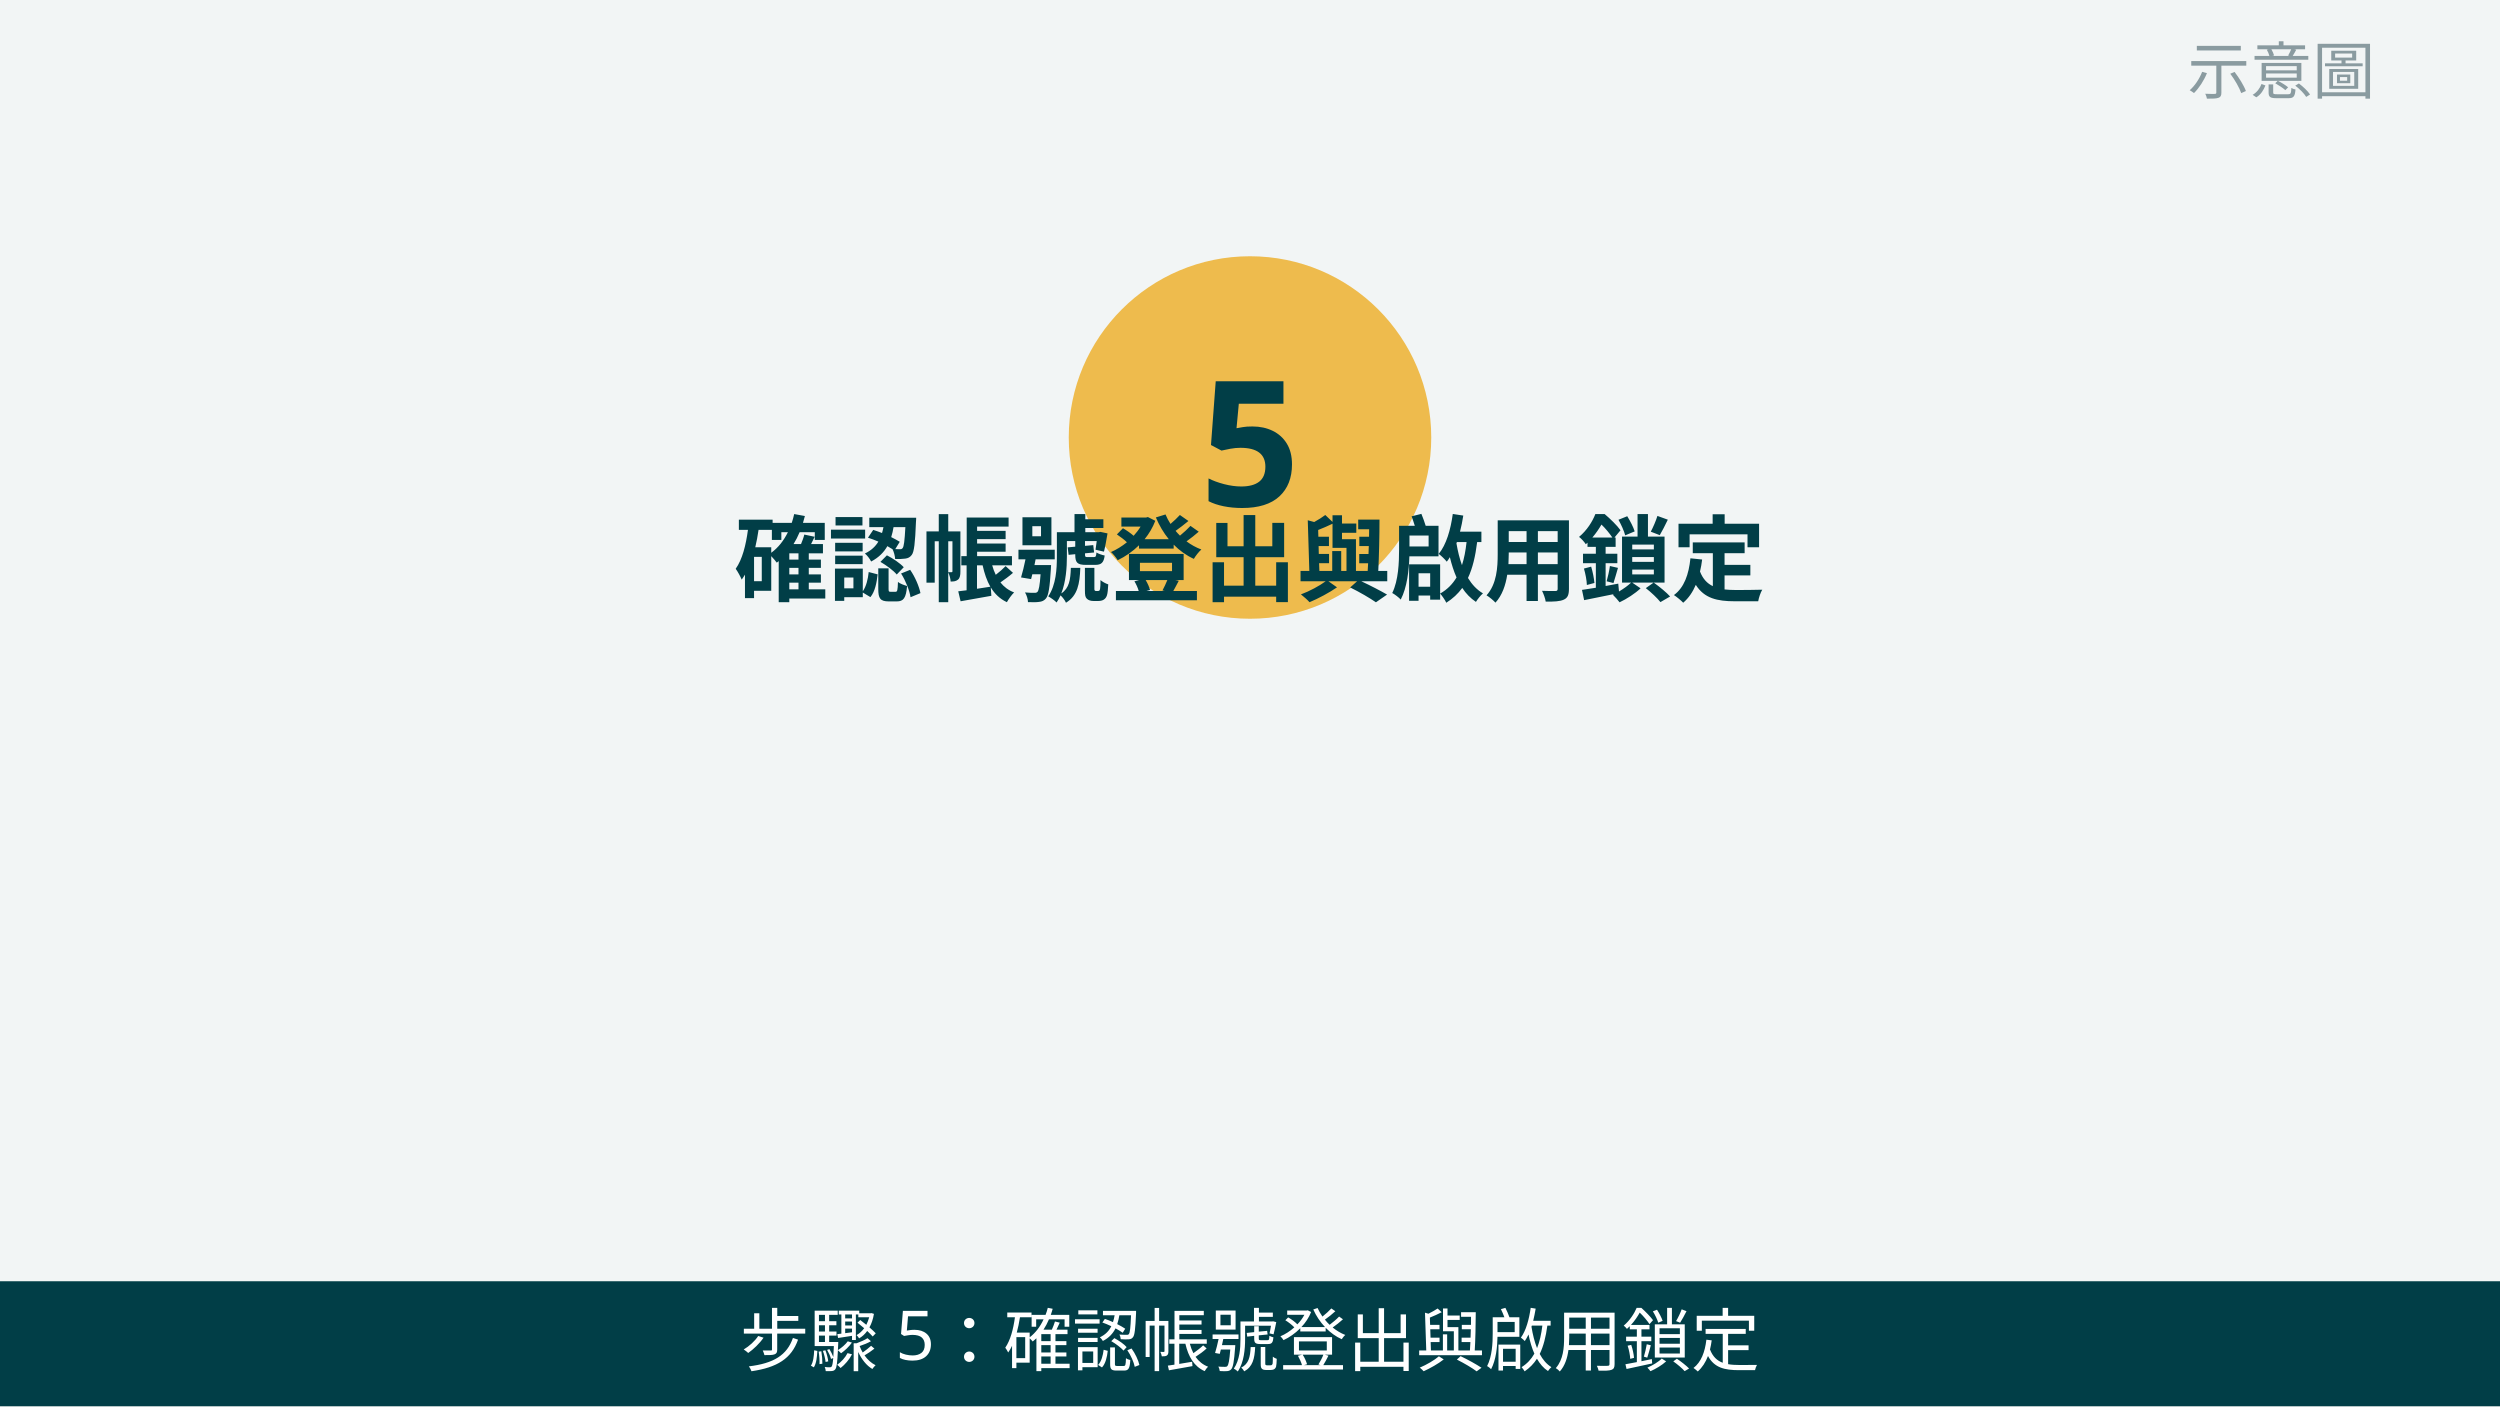
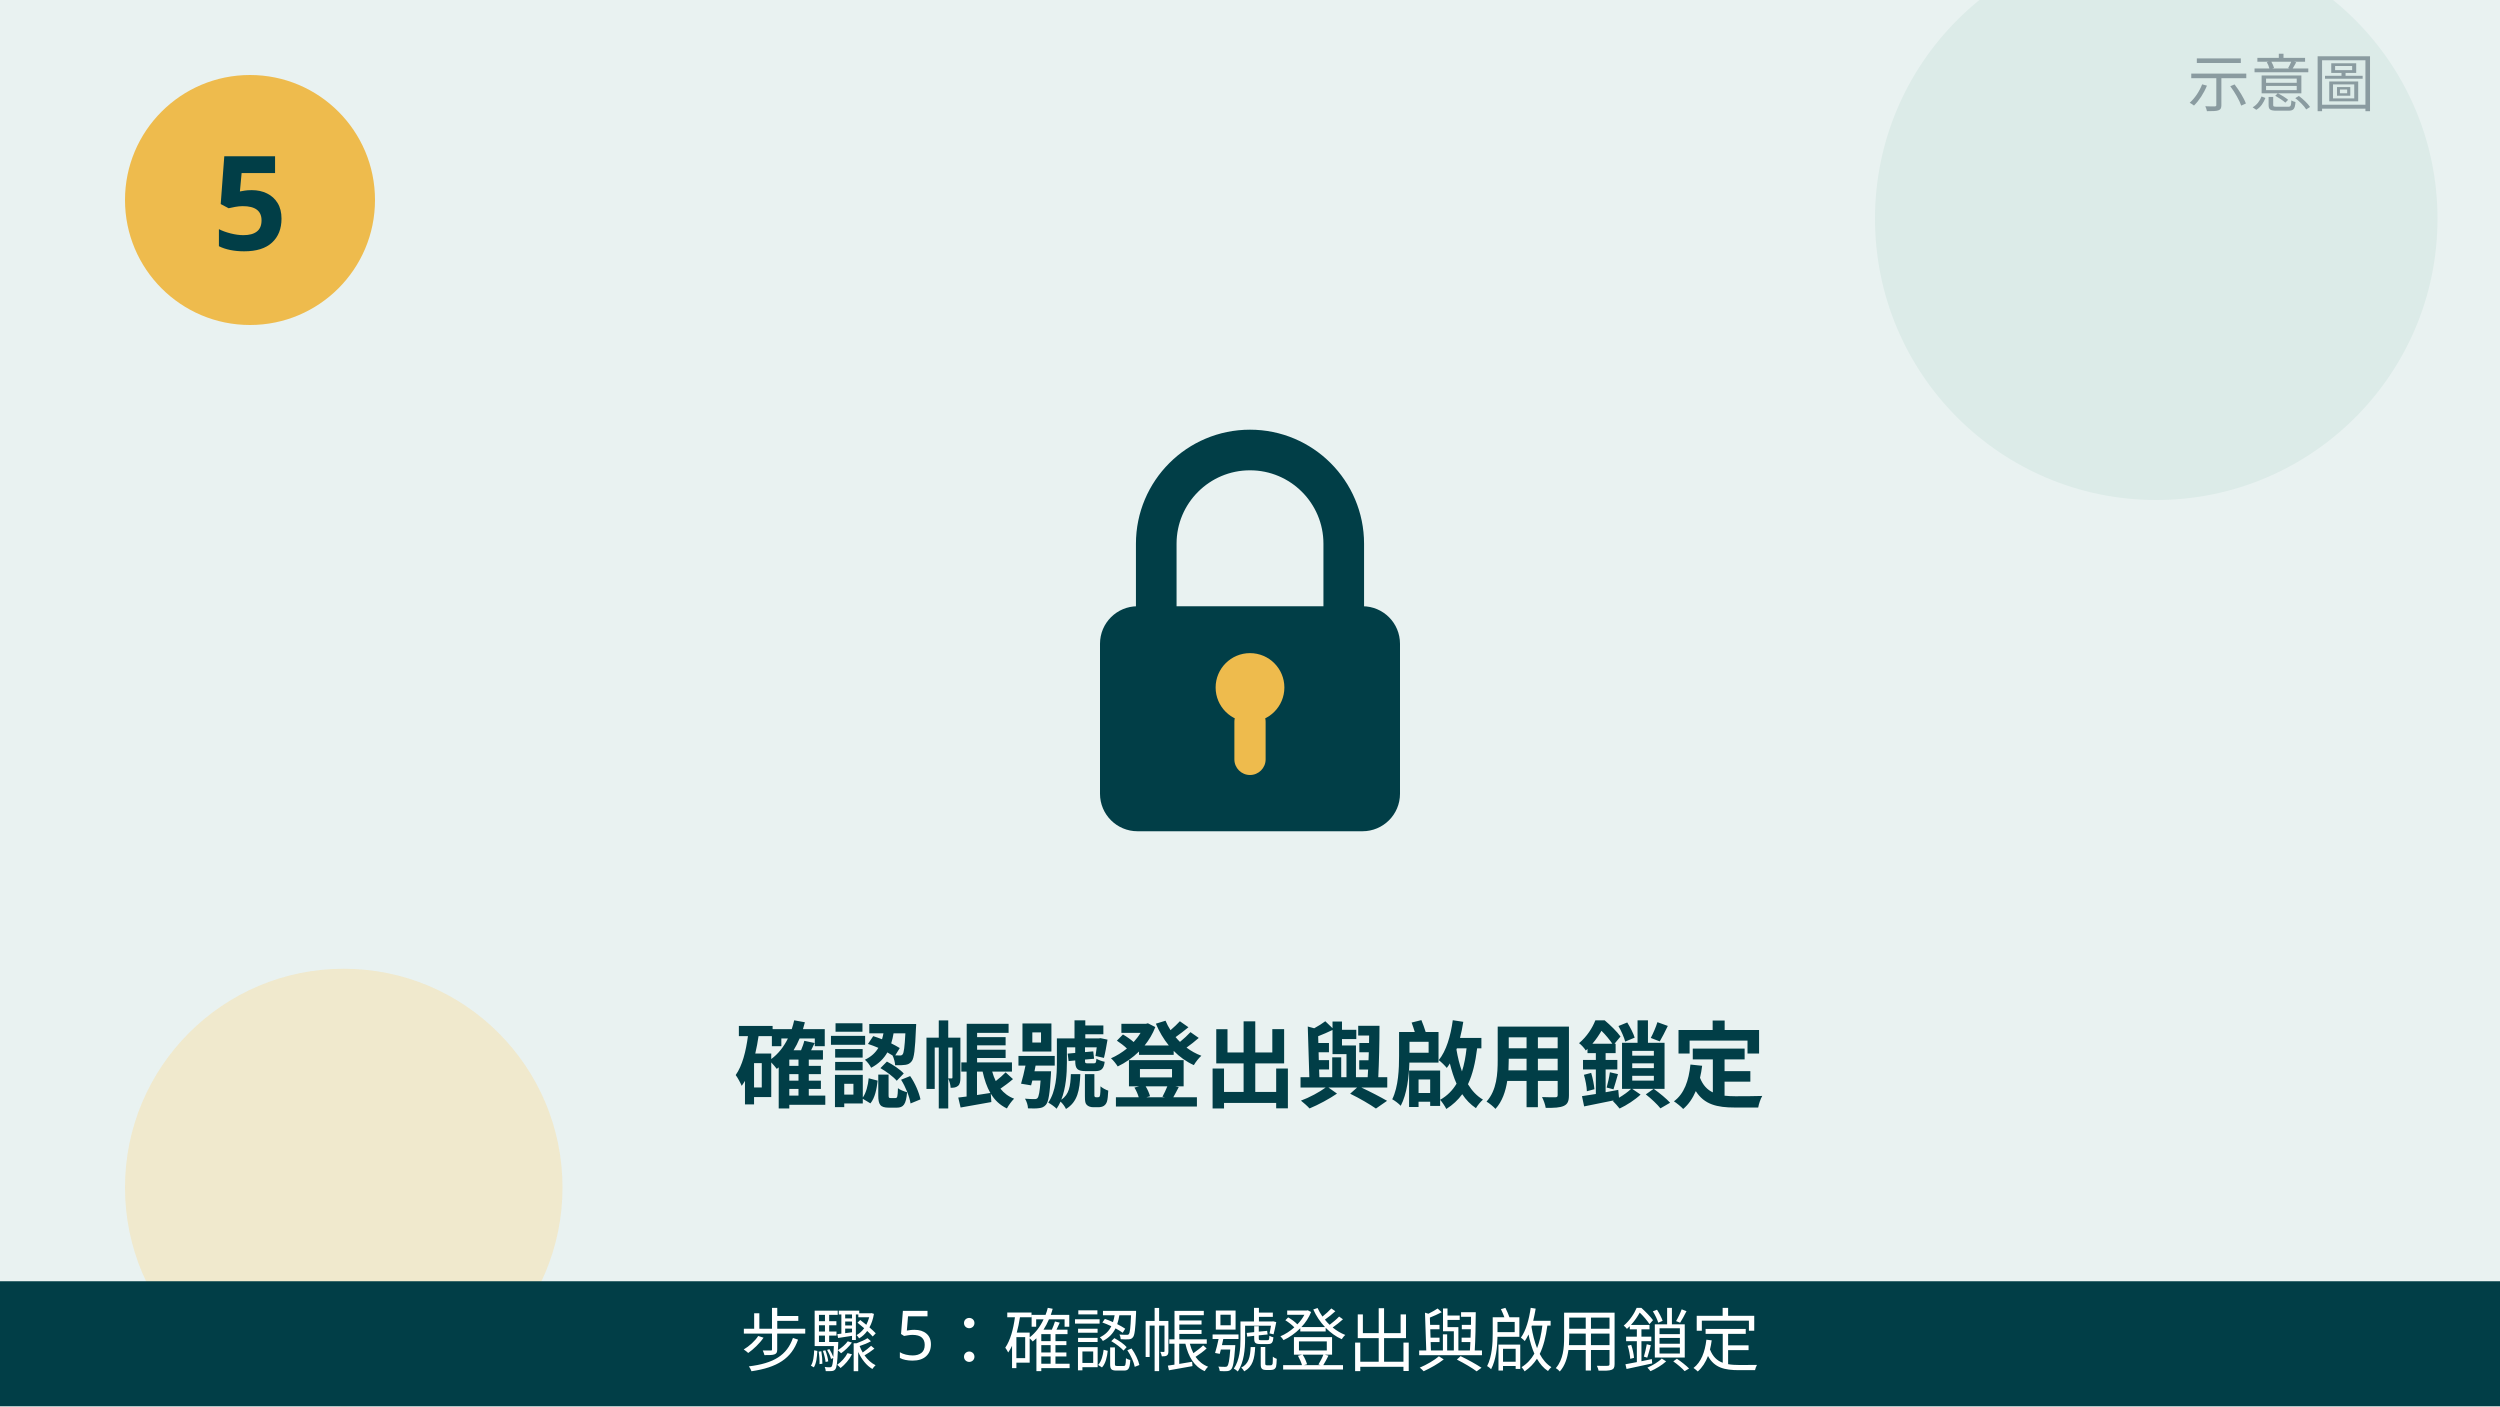
<svg xmlns="http://www.w3.org/2000/svg" width="800" height="450" viewBox="0 0 800 450" font-family="Noto Sans TC, sans-serif">
-   <rect width="800" height="450" fill="#f2f5f5" />
-   <text x="700" y="30" font-size="20" fill="#8a9ba0">示意圖</text>
-   <circle cx="400" cy="140" r="58" fill="#eebb4d" />
-   <text x="400" y="162" font-size="56" fill="#013e47" text-anchor="middle" font-weight="bold">5</text>
-   <text x="400" y="190" font-size="30" fill="#013e47" text-anchor="middle" font-weight="bold">確認帳號登出與啟用鎖定</text>
+   <rect width="800" height="450" fill="#e9f2f1" />
+   <circle cx="690" cy="70" r="90" fill="#dcebe8" />
+   <circle cx="110" cy="380" r="70" fill="#f3e5bd" opacity="0.7" />
+   <text x="700" y="34" font-size="20" fill="#8a9ba0">示意圖</text>
+   <circle cx="80" cy="64" r="40" fill="#eebb4d" />
+   <text x="80" y="80" font-size="42" fill="#013e47" text-anchor="middle" font-weight="bold">5</text>
+   <g transform="translate(300,96)">
+     <path d="M70 100 V78 A30 30 0 0 1 130 78 V100" stroke="#013e47" stroke-width="13" fill="none" />
+     <rect x="52" y="98" width="96" height="72" rx="12" fill="#013e47" />
+     <circle cx="100" cy="124" r="11" fill="#eebb4d" />
+     <rect x="95" y="130" width="10" height="22" rx="5" fill="#eebb4d" />
+   </g>
+   <text x="400" y="352" font-size="30" fill="#013e47" text-anchor="middle" font-weight="bold">確認帳號登出與啟用鎖定</text>
  <rect x="0" y="410" width="800" height="40" fill="#013e47" />
  <text x="400" y="437" font-size="22" fill="#ffffff" text-anchor="middle">步驟 5：確認帳號登出與啟用鎖定</text>
</svg>
